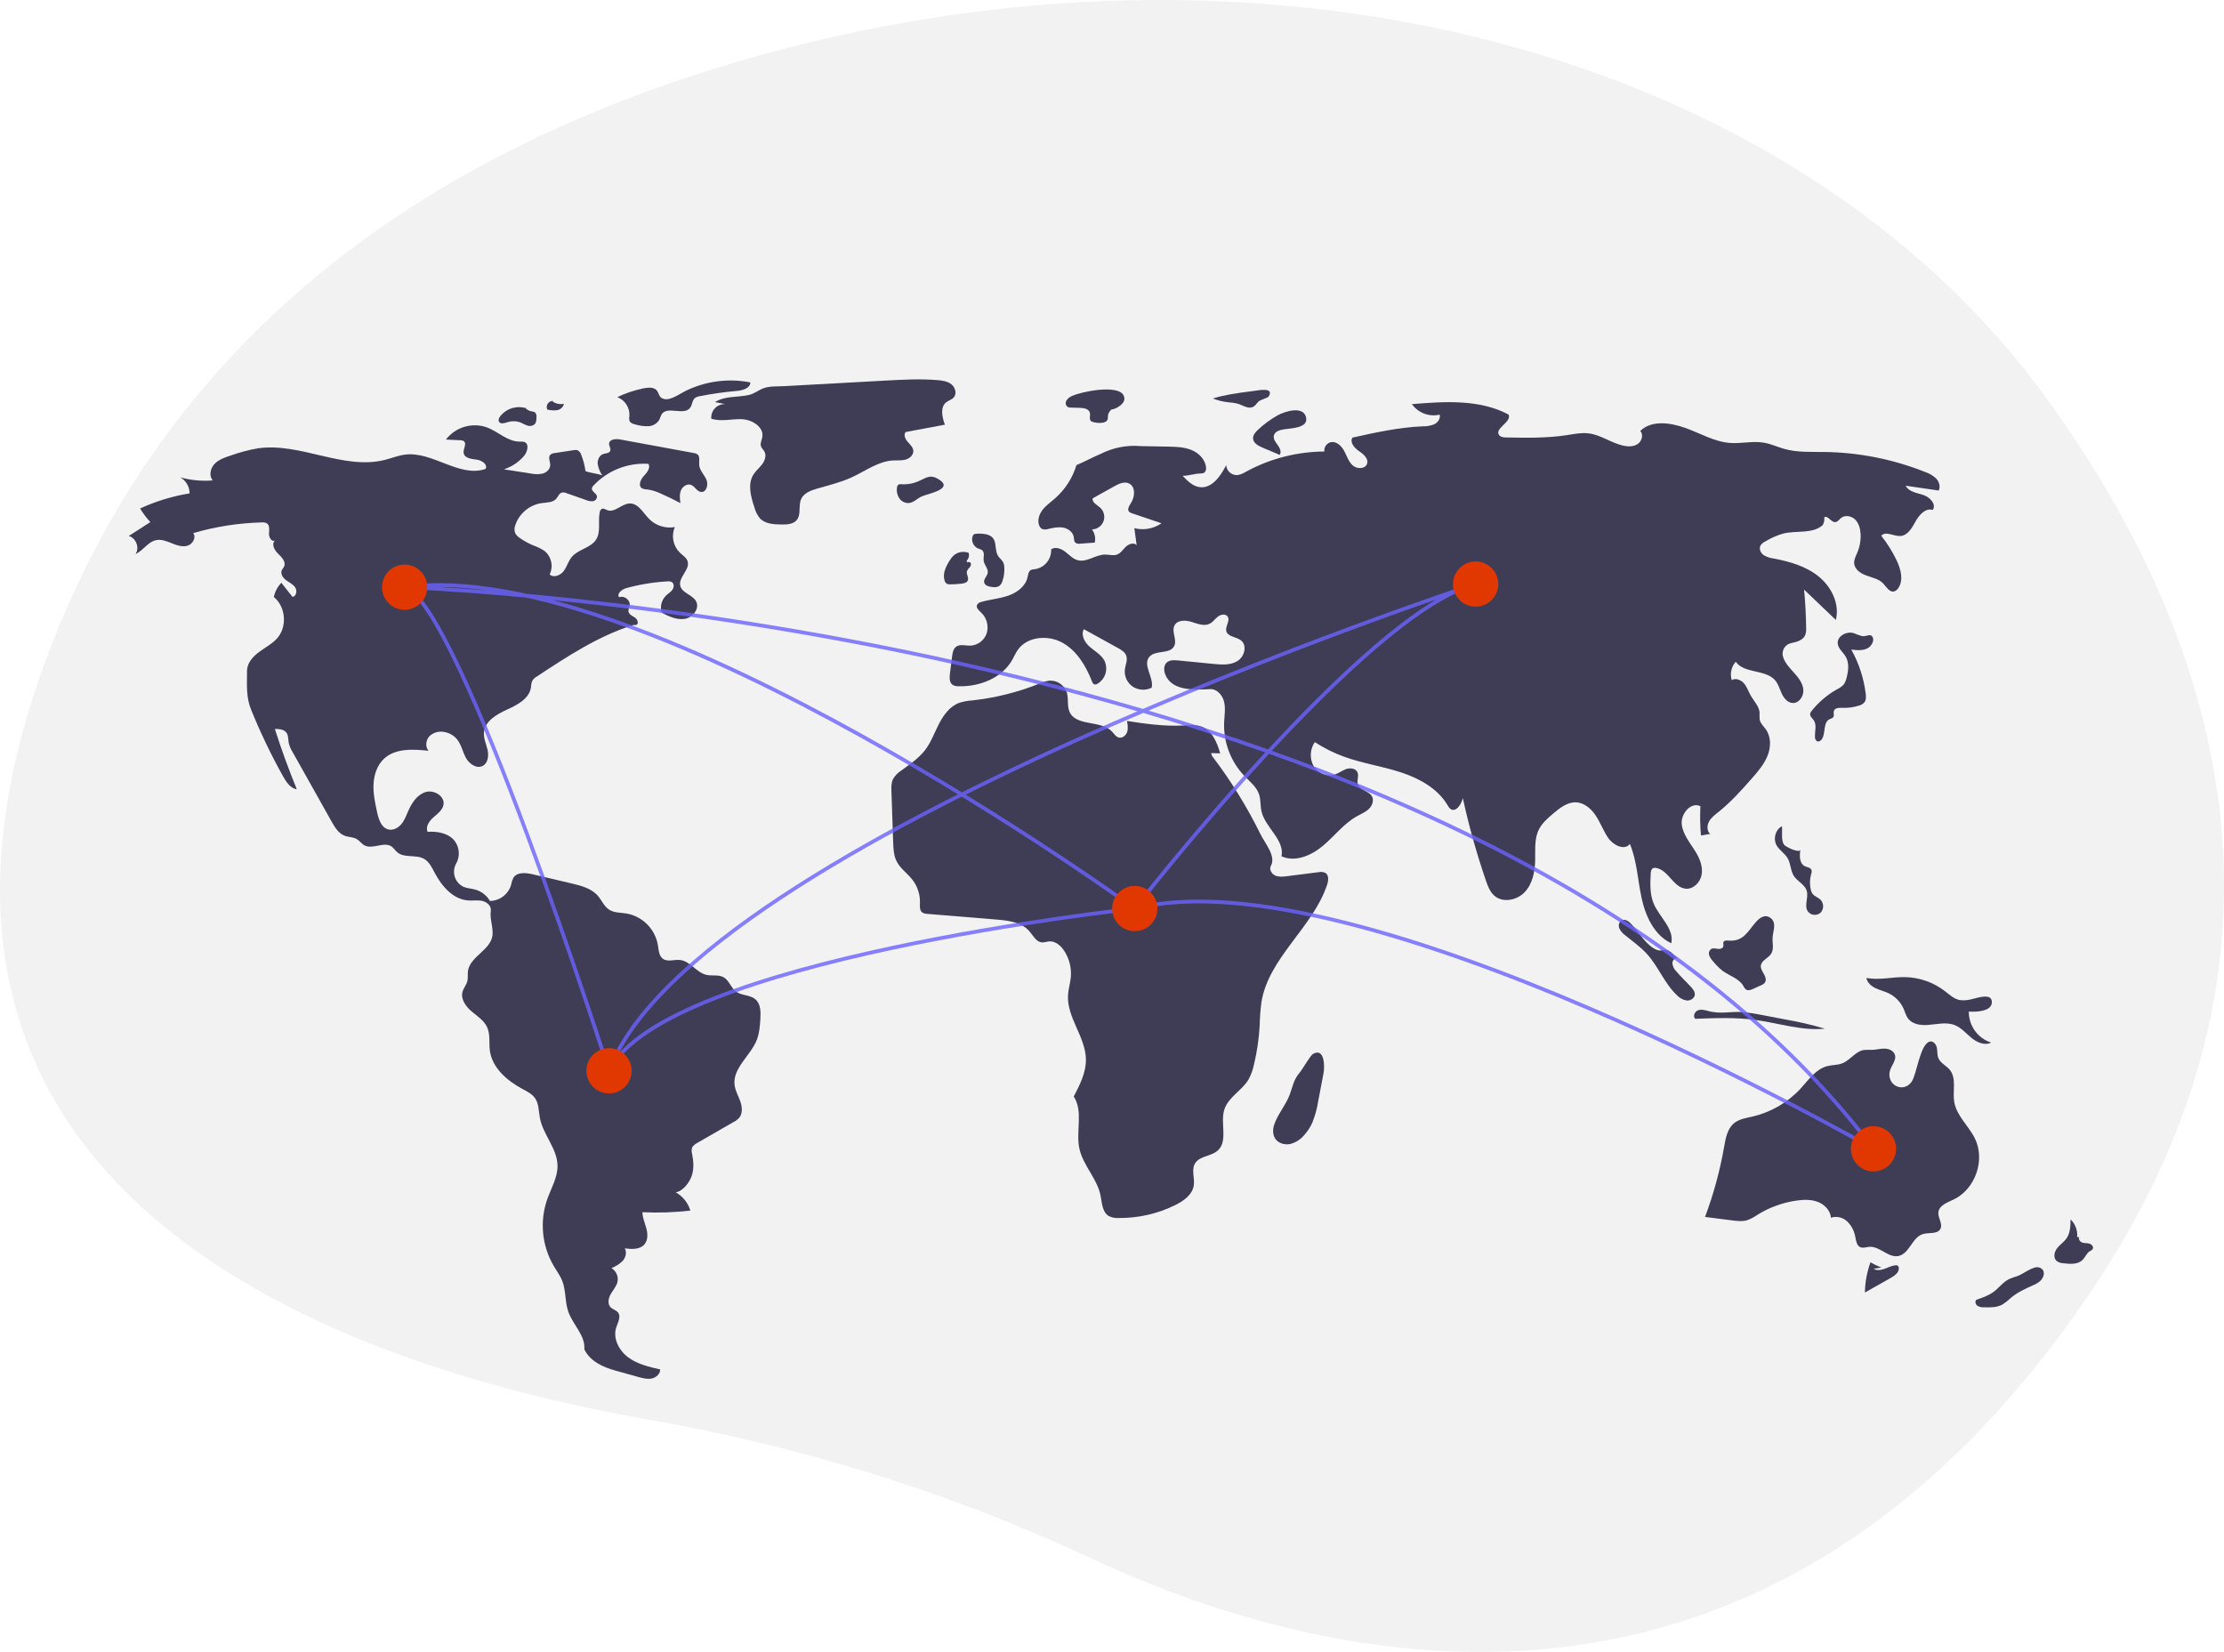
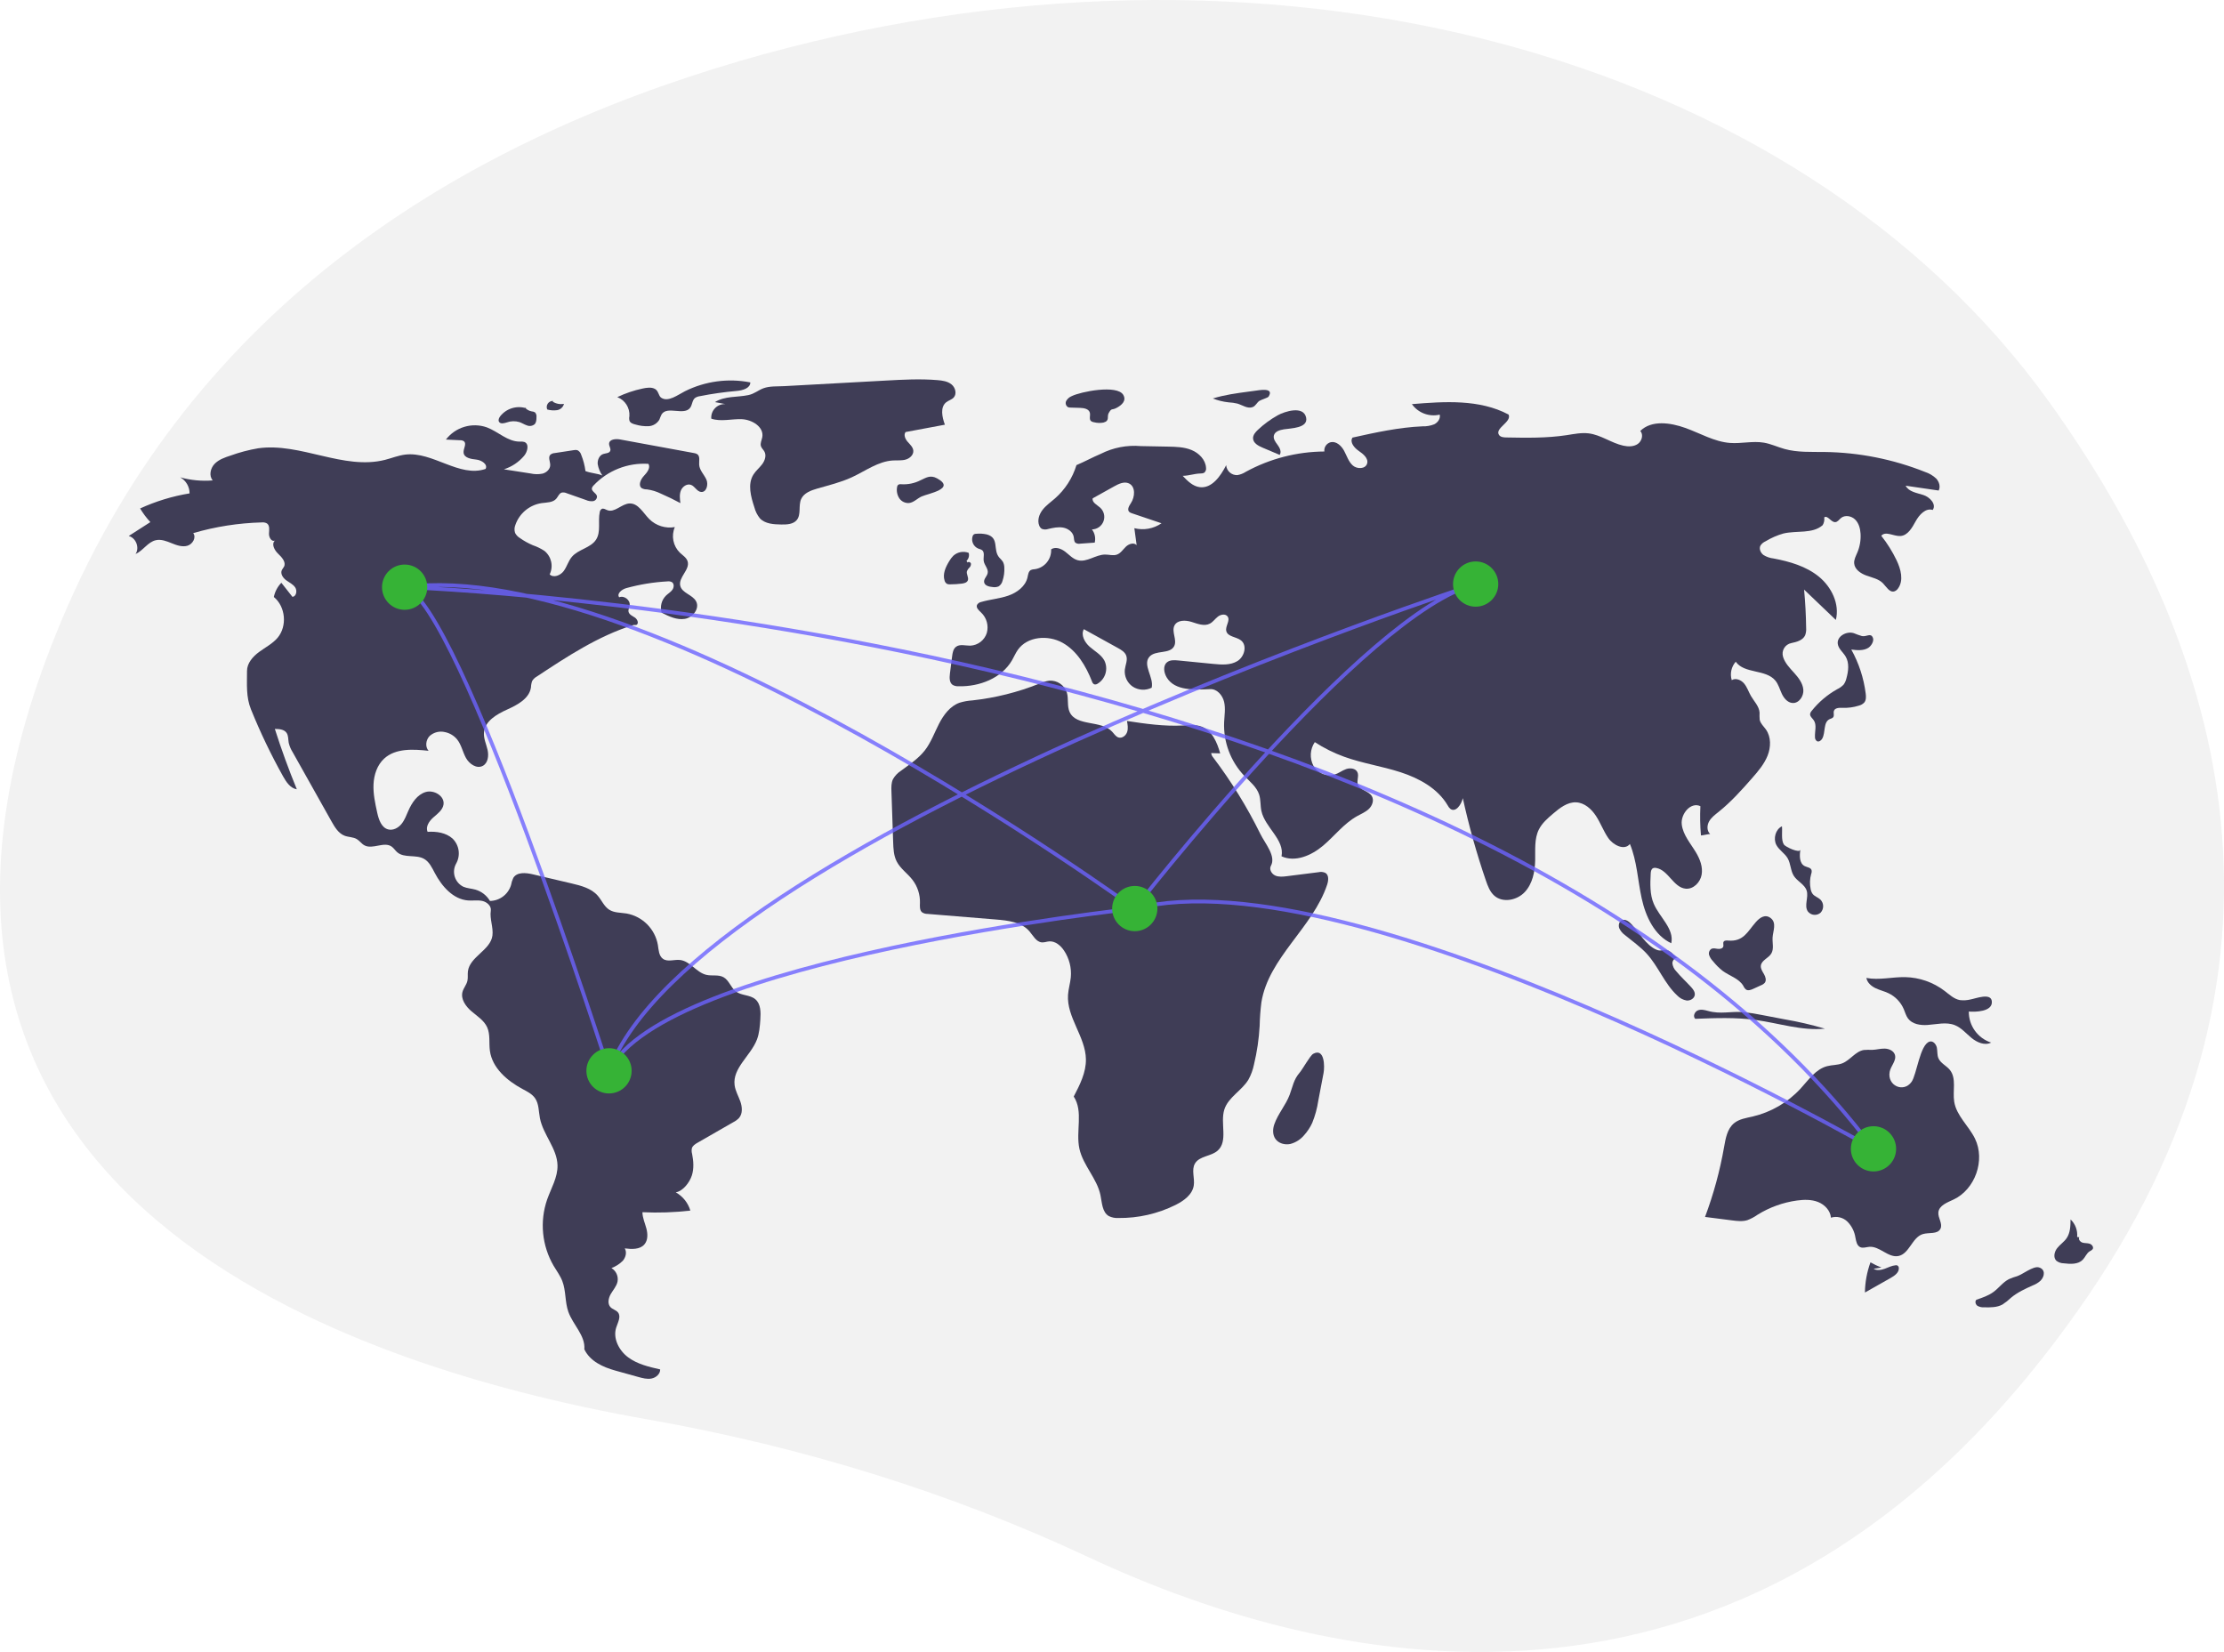
<svg xmlns="http://www.w3.org/2000/svg" data-name="Layer 1" width="1176.606" height="873.979" viewBox="0 0 1176.606 873.979">
  <path d="M1095.664,225.463C962.121,39.632,680.019-35.748,402.58,45.439,255.907,88.36,114.487,174.358,44.402,340.88-80.881,638.554,182.167,733.624,354.172,763.924c83.172,14.651,161.507,39.263,233.089,72.771C716.045,896.979,944,950.398,1115.894,699.286,1240.482,517.28,1184.616,349.244,1095.664,225.463Z" transform="translate(-11.69692 -13.01074)" fill="#f2f2f2" />
  <path d="M321.429,262.228a34.385,34.385,0,0,0-2.248-8.605,3.895,3.895,0,0,0-1.98-2.439,4.08,4.08,0,0,0-1.965-.022l-10.087,1.544a3.867,3.867,0,0,0-2.302.894c-1.314,1.382-.02,3.607-.06,5.513-.045,2.143-1.95,3.883-4.015,4.459a15.177,15.177,0,0,1-6.38-.079l-14.105-2.192a23.256,23.256,0,0,0,10.671-7.121c1.856-2.199,2.844-6.304.161-7.345a6.585,6.585,0,0,0-2.45-.197c-6.391.05-11.419-5.286-17.402-7.533a19.241,19.241,0,0,0-21.655,6.455l7.514.362a3.335,3.335,0,0,1,2.001.534c1.647,1.353-.401,3.952-.169,6.07.301,2.752,3.956,3.34,6.711,3.619s6.25,2.517,4.925,4.948c-13.847,4.769-27.937-9.323-42.479-7.588-3.68.439-7.156,1.885-10.749,2.794-21.951,5.554-44.644-9.264-67.068-6.126a85.163,85.163,0,0,0-14.64,3.861c-3.052,1.002-6.235,2.085-8.453,4.409s-3.061,6.298-.961,8.729a49.126,49.126,0,0,1-17.216-1.636,9.645,9.645,0,0,1,4.959,8.5A102.145,102.145,0,0,0,85.821,282.014a44.073,44.073,0,0,0,5.416,7.215l-11.445,7.353c3.867.974,5.866,6.247,3.617,9.54,4.009-1.784,6.494-6.398,10.782-7.333,2.809-.613,5.667.536,8.331,1.616s5.593,2.126,8.352,1.316,4.793-4.387,3.04-6.666a142.719,142.719,0,0,1,36.253-5.664,4.547,4.547,0,0,1,2.746.521c1.598,1.109,1.178,3.504,1.092,5.447s1.429,4.497,3.165,3.621c-2.043,1.772-.297,5.108,1.664,6.971s4.323,4.434,3.123,6.858c-.313.633-.845,1.139-1.146,1.777-.89,1.884.523,4.081,2.189,5.332s3.707,2.126,4.864,3.858.632,4.765-1.438,5.007l-5.882-7.469a15.314,15.314,0,0,0-3.974,7.53c6.238,5.099,7.176,15.478,1.954,21.613-2.669,3.135-6.464,5.04-9.776,7.486s-6.377,5.928-6.369,10.045c.014,7.113-.567,13.721,2.099,20.316a312.966,312.966,0,0,0,16.99,35.447c1.681,3.006,3.853,6.301,7.258,6.819q-6.455-15.714-11.621-31.917c2.243.009,4.836.187,6.151,2.004,1.089,1.505.855,3.551,1.193,5.378a16.659,16.659,0,0,0,2.124,4.994L187.123,447.636c1.704,3.034,3.658,6.292,6.913,7.521,2.082.786,4.49.638,6.406,1.769,1.502.887,2.513,2.46,4.044,3.296,4.329,2.361,10.349-2.167,14.394.652,1.157.806,1.893,2.087,2.958,3.01,3.736,3.236,9.865,1.071,14.179,3.485,2.78,1.556,4.22,4.667,5.703,7.486,3.714,7.062,9.723,13.981,17.683,14.543,2.5.177,5.054-.297,7.498.259s4.85,2.689,4.457,5.164c-.673,4.244,1.424,8.891.861,13.151-1.026,7.76-12.032,11.169-12.978,18.939-.207,1.701.117,3.457-.288,5.122-.496,2.041-2.029,3.702-2.574,5.731-1.032,3.844,1.722,7.67,4.748,10.256s6.635,4.816,8.289,8.437c1.748,3.827.89,8.289,1.458,12.457,1.241,9.1,9.102,15.847,17.191,20.197,2.465,1.325,5.111,2.608,6.706,4.908,2.082,3.001,1.875,6.957,2.57,10.543,1.703,8.782,9.095,16.017,9.305,24.96.149,6.356-3.384,12.122-5.495,18.12a42.257,42.257,0,0,0,3.451,35.046c1.579,2.666,3.467,5.18,4.584,8.07,1.993,5.158,1.346,11.02,3.184,16.235,2.43,6.895,9.106,12.589,8.467,19.872,3.031,6.294,9.724,9.387,16.454,11.26l12.062,3.357c2.309.643,4.723,1.291,7.074.825s4.596-2.418,4.535-4.815c-5.915-1.334-12.019-2.752-16.895-6.357s-8.216-10.023-6.366-15.797c.858-2.678,2.683-5.769.948-7.982-.993-1.267-2.81-1.598-3.931-2.753-1.748-1.803-1.147-4.831.109-7.005s3.073-4.116,3.579-6.576a6.861,6.861,0,0,0-3.216-7.138,17.054,17.054,0,0,0,5.97-3.831c1.57-1.793,2.295-4.557,1.06-6.595,3.668.465,7.997.693,10.405-2.113,1.923-2.24,1.79-5.59,1.031-8.442s-2.044-5.624-2.084-8.575a156.267,156.267,0,0,0,25.353-.86,16.439,16.439,0,0,0-7.708-9.654c3.811-.645,7.282-5.207,8.486-8.879s.897-7.673.153-11.465a6.152,6.152,0,0,1-.114-3.004c.429-1.368,1.772-2.202,3.015-2.916l18.914-10.863a11.017,11.017,0,0,0,3.025-2.233c1.982-2.328,1.688-5.841.673-8.725s-2.64-5.595-3.031-8.627c-1.169-9.068,8.538-15.574,11.813-24.109,1.286-3.35,1.548-6.991,1.796-10.57.267-3.844.287-8.31-2.665-10.787-2.829-2.375-7.251-1.845-10.211-4.054-2.714-2.025-3.651-5.958-6.616-7.594-2.693-1.486-6.07-.541-9.065-1.239-5.274-1.23-8.592-7.308-13.978-7.871-3.039-.318-6.478,1.168-8.969-.602-2.195-1.559-2.283-4.694-2.7-7.353a20.536,20.536,0,0,0-16.575-16.628c-3.133-.502-6.544-.312-9.209-2.033-2.699-1.744-3.937-5.008-6.057-7.422-3.417-3.891-8.798-5.274-13.84-6.459l-20.506-4.821c-3.64-.856-8.332-1.31-10.286,1.879a14.738,14.738,0,0,0-1.217,3.827,11.85,11.85,0,0,1-11.144,8.388,13.179,13.179,0,0,0-7.772-6.013c-2.079-.579-4.305-.644-6.288-1.496a8.833,8.833,0,0,1-3.833-12.253,10.995,10.995,0,0,0-1.879-13.225c-3.487-3.131-8.532-3.887-13.207-3.574-1.225-2.672.823-5.687,3.03-7.629s4.886-3.851,5.366-6.751c.756-4.561-5.064-8.026-9.483-6.666s-7.24,5.652-9.104,9.883c-1.07,2.428-1.979,4.984-3.667,7.031s-4.405,3.513-6.975,2.856c-3.639-.93-5.044-5.253-5.849-8.921-1.081-4.922-2.167-9.912-1.941-14.946s1.923-10.203,5.635-13.61c6.049-5.553,15.328-5.009,23.491-4.123-1.929-2.173-1.452-5.835.612-7.881a8.96,8.96,0,0,1,8.121-1.995,11.191,11.191,0,0,1,6.291,3.762c2.32,2.828,2.979,6.647,4.733,9.857s5.696,5.948,8.923,4.226c2.787-1.488,3.23-5.353,2.536-8.435s-2.167-6.08-1.916-9.229c.479-6.01,6.709-9.627,12.206-12.102S291.737,382.615,292.608,376.65a10.73,10.73,0,0,1,.652-3.42,6.709,6.709,0,0,1,2.461-2.315c16.044-10.603,32.355-21.335,50.692-27.129.954-.301,1.066.034,2.038-.203,1.361-.786.459-2.962-.846-3.838s-3.048-1.549-3.379-3.085c-.243-1.129.422-2.238.595-3.381.425-2.807-2.933-5.399-5.541-4.276-1.473-1.951,1.442-4.217,3.798-4.866a103.15,103.15,0,0,1,21.67-3.54,3.903,3.903,0,0,1,2.466.419c1.231.853,1.074,2.808.201,4.025s-2.229,1.981-3.316,3.011a9.053,9.053,0,0,0-2.348,9.105c3.826,1.946,7.986,3.95,12.223,3.264s7.999-5.447,6.007-9.249c-1.855-3.541-7.426-4.34-8.384-8.221-1.122-4.544,5.31-8.585,3.862-13.035-.635-1.949-2.577-3.097-4.068-4.504a12.221,12.221,0,0,1-2.674-13.552,15.419,15.419,0,0,1-13.523-4.232c-3.234-3.264-5.815-8.414-10.408-8.267-4.215.134-7.845,5.051-11.786,3.551-.97-.369-1.992-1.12-2.931-.68a2.422,2.422,0,0,0-1.093,1.815c-1.002,4.788.721,10.244-1.888,14.382-2.84,4.503-9.409,5.127-12.852,9.187-1.869,2.204-2.593,5.174-4.311,7.498s-5.364,3.801-7.425,1.776a10.235,10.235,0,0,0-2.78-12.445,27.309,27.309,0,0,0-6.141-2.987,36.422,36.422,0,0,1-6.861-3.824,6.758,6.758,0,0,1-2.519-2.695,6.141,6.141,0,0,1,.172-4.262,17.426,17.426,0,0,1,13.867-11.494c2.745-.373,5.94-.242,7.756-2.333.961-1.107,1.465-2.78,2.861-3.229a4.219,4.219,0,0,1,2.641.325l10.245,3.606a7.191,7.191,0,0,0,3.65.604,2.474,2.474,0,0,0,2.14-2.6c-.327-1.701-2.945-2.518-2.707-4.234a2.827,2.827,0,0,1,.857-1.441,36.629,36.629,0,0,1,29.051-11.472c1.293,2.124-.752,4.639-2.454,6.452s-3.069,5.052-1.011,6.448a5.643,5.643,0,0,0,2.728.614,23.819,23.819,0,0,1,7.261,2.202q5.311,2.311,10.417,5.057c-.301-2.245-.588-4.609.263-6.708s3.269-3.745,5.381-2.928c2.036.788,3.079,3.483,5.248,3.73,2.893.329,4.034-3.944,2.826-6.593s-3.6-4.867-3.8-7.772c-.135-1.96.611-4.39-.954-5.576a4.26,4.26,0,0,0-1.847-.648l-39.084-7.192c-2.321-.427-5.674-.1-5.777,2.258-.057,1.316,1.118,2.618.597,3.828-.556,1.291-2.381,1.173-3.711,1.63-2.063.709-3.098,3.158-2.9,5.331a14.834,14.834,0,0,0,2.448,6.008C327.82,263.487,323.971,263.291,321.429,262.228Z" transform="translate(-11.69692 -13.01074)" fill="#3f3d56" />
  <path d="M290.244,229.051a12.656,12.656,0,0,0-13.902,4.164c-.644.847-1.184,2.015-.645,2.933.772,1.315,2.741.796,4.192.325a10.549,10.549,0,0,1,6.621-.158c1.363.468,2.581,1.295,3.95,1.745a3.978,3.978,0,0,0,4.056-.593c.939-.958.998-2.447 1-3.788a3.047,3.047,0,0,0-.776-2.504,3.981,3.981,0,0,0-1.796-.531,6.185,6.185,0,0,1-3.619-2.115" transform="translate(-11.69692 -13.01074)" fill="#3f3d56" />
  <path d="M304.337,225.127a3.22,3.22,0,0,0-3.112,4.534,13.05,13.05,0,0,0,5.203.339,4.447,4.447,0,0,0,3.637-3.334,8.372,8.372,0,0,1-5.928-1.132" transform="translate(-11.69692 -13.01074)" fill="#3f3d56" />
  <path d="M351.62,218.574a59.853,59.853,0,0,0-13.342,4.532,10.024,10.024,0,0,1,6.402,10.068,5.243,5.243,0,0,0,.061,2.489c.49,1.188,1.91,1.634,3.158,1.939a20.823,20.823,0,0,0,6.927.884,7.056,7.056,0,0,0,5.734-3.504,24.972,24.972,0,0,1,1.192-2.819c2.992-4.557,11.881.953,15.094-3.451,1.132-1.552,1.028-3.887,2.503-5.116a5.624,5.624,0,0,1,2.574-.982,180.731,180.731,0,0,1,19.548-2.784c3.109-.271,7.162-1.387,7.188-4.508a54.149,54.149,0,0,0-34.541,4.647c-3.85,1.929-8.943,5.985-12.652,3.429-1.389-.957-1.32-3.535-3.231-4.612C356.281,217.686,353.694,218.133,351.62,218.574Z" transform="translate(-11.69692 -13.01074)" fill="#3f3d56" />
  <path d="M389.919,225.736l5.497,1.056a7.124,7.124,0,0,0-7.413,7.72c5.148,1.72,10.761.046,16.184.275s11.733,4.102,10.807,9.451c-.28,1.617-1.214,3.233-.728,4.801.34,1.099,1.31,1.878,1.856,2.89,1.14,2.109.229,4.776-1.21,6.693s-3.374,3.446-4.637,5.483c-3.142,5.067-1.357,11.617.515,17.277a15.231,15.231,0,0,0,2.929,5.849c2.773,2.948,7.292,3.205,11.338,3.264,2.945.043,6.32-.103,8.182-2.385,2.432-2.979.731-7.628,2.332-11.125,1.454-3.176,5.159-4.538,8.515-5.504,6.149-1.77,12.416-3.275,18.229-5.949,7.219-3.32,13.965-8.495,21.899-8.922,2.226-.12,4.507.143,6.651-.467s4.181-2.464,4.019-4.687c-.139-1.9-1.746-3.294-3.002-4.726s-2.242-3.634-1.088-5.149l20.797-3.884c-1.474-4.017-2.623-9.309.765-11.924,1.222-.944,2.859-1.321,3.899-2.461,1.774-1.944.882-5.293-1.166-6.946s-4.816-2.037-7.438-2.255c-9.119-.757-18.29-.257-27.426.244q-26.79,1.468-53.58,2.937c-3.595.197-7.746-.104-11.044,1.123-2.792,1.038-4.776,2.945-7.969,3.614C401.739,223.264,395.252,222.427,389.919,225.736Z" transform="translate(-11.69692 -13.01074)" fill="#3f3d56" />
  <path d="M488.403,269.189a2.212,2.212,0,0,0-1.6.363,2.02,2.02,0,0,0-.521,1.234,8.149,8.149,0,0,0,1.184,5.832,5.711,5.711,0,0,0,5.228,2.506c2.475-.316,4.3-2.427,6.575-3.458,3.507-1.587,18.403-4.061,8.099-9.627-3.551-1.918-5.845-.225-8.644,1.039A19.669,19.669,0,0,1,488.403,269.189Z" transform="translate(-11.69692 -13.01074)" fill="#3f3d56" />
  <path d="M578.653,222.593a5.883,5.883,0,0,0-2.862,2.492,2.514,2.514,0,0,0,.943,3.335,3.752,3.752,0,0,0,1.404.223l4.892.146c2.078.062,4.674.505,5.233,2.508.415,1.487-.513,3.398.606,4.461a3.155,3.155,0,0,0,1.664.649,11.341,11.341,0,0,0,4.929.159c3.56-.955,1.689-3.127,2.81-5.062,1.715-2.96,1.418-1.168,4.441-2.864,2.232-1.253,5.116-3.525,3.253-6.718C602.727,216.368,583.434,220.208,578.653,222.593Z" transform="translate(-11.69692 -13.01074)" fill="#3f3d56" />
  <path d="M675.212,219.802l-2.841.379c-6.406.855-12.848,1.718-19.018,3.641a31.652,31.652,0,0,0,8.329,2.044,25.585,25.585,0,0,1,4.665.663c2.725.811,5.471,2.906,8.104,1.833,1.632-.665,2.165-2.365,3.517-3.266.934-.622,4.475-1.629,4.871-2.257C686.04,217.764,677.672,219.474,675.212,219.802Z" transform="translate(-11.69692 -13.01074)" fill="#3f3d56" />
  <path d="M687.686,232.713A53.277,53.277,0,0,0,677.203,240.39c-1.335,1.255-2.698,2.815-2.577,4.643.161,2.429,2.749,3.839,4.991,4.788l9.081,3.845c1.102-1.553.093-3.696-1.045-5.222s-2.492-3.291-1.989-5.128c.574-2.095,3.129-2.81,5.271-3.171,3.491-.588,12.907-.541,11.776-6.167C701.378,227.35,691.19,230.754,687.686,232.713Z" transform="translate(-11.69692 -13.01074)" fill="#3f3d56" />
  <path d="M685.86,607.84c-.865,2.503-.947,5.451.549,7.637,1.678,2.452,5.036,3.366,7.942,2.744a14.307,14.307,0,0,0,7.374-4.741,25.392,25.392,0,0,0,4.241-6.504,50.767,50.767,0,0,0,3.144-11.502l2.82-14.804c.63-3.309.606-13.452-5.475-10.147-1.661.903-5.508,8.031-7.249,10.053-3.138,3.643-3.553,7.178-5.205,11.592C691.931,597.695,687.773,602.303,685.86,607.84Z" transform="translate(-11.69692 -13.01074)" fill="#3f3d56" />
  <path d="M1007.042,683.597a44.332,44.332,0,0,1-5.778-2.751,48.707,48.707,0,0,0-2.929,15.965l13.616-7.705c2.048-1.159,4.37-2.769,4.326-5.123a1.621,1.621,0,0,0-.753-1.474,1.836,1.836,0,0,0-.955-.112c-2.019.168-3.86,1.162-5.764,1.853s-4.132,1.056-5.879.031" transform="translate(-11.69692 -13.01074)" fill="#3f3d56" />
  <path d="M1078.869,688.172a29.472,29.472,0,0,0-4.366,1.567c-3.125,1.59-5.25,4.609-8.062,6.703-2.691,2.004-5.93,3.104-9.11,4.174-.935.827-.506,2.492.51,3.218a6.315,6.315,0,0,0,3.596.808c3.303.073,6.784.105,9.677-1.491a30.518,30.518,0,0,0,4.556-3.616c3.383-2.823,7.446-4.685,11.467-6.485a13.162,13.162,0,0,0,3.997-2.39c2.527-2.49,2.705-6.331-.939-7.178C1087.251,682.798,1081.672,687.265,1078.869,688.172Z" transform="translate(-11.69692 -13.01074)" fill="#3f3d56" />
  <path d="M1110.605,667.441a11.359,11.359,0,0,0-3.475-9.307c-.037,3.428-.141,7.079-2.069,9.914-1.374,2.02-3.527,3.384-5.032,5.307s-2.173,4.973-.408,6.661a6.615,6.615,0,0,0,3.92,1.35c3.514.414,7.581.644,10.045-1.894,1.345-1.386,1.999-3.438,3.64-4.456a4.429,4.429,0,0,0,1.597-1.143c.677-1.077-.399-2.496-1.611-2.884s-2.547-.206-3.764-.574-2.335-1.738-1.71-2.846" transform="translate(-11.69692 -13.01074)" fill="#3f3d56" />
  <path d="M1054.2,541.77a15.795,15.795,0,0,1-5.636.332c-3.128-.575-5.563-2.933-8.088-4.866A35.677,35.677,0,0,0,1019.63,529.953c-6.863-.13-13.789,1.73-20.529.433.44,2.449,2.536,4.286,4.772,5.378s4.704,1.641,6.951,2.711a16.597,16.597,0,0,1,8.039,8.363c.724,1.689,1.179,3.528,2.275,5.003,2.241,3.015,6.488,3.677,10.236,3.43,4.887-.321,9.991-1.727,14.537.094,3.478,1.393,5.967,4.437,8.871,6.804s6.994,4.124,10.329,2.416a17.075,17.075,0,0,1-11.814-16.43c3.27.301,12.69.184,12.183-5.373C1065.05,538.072,1057.008,541.262,1054.2,541.77Z" transform="translate(-11.69692 -13.01074)" fill="#3f3d56" />
  <path d="M1011.417,580.087c.581-3.185,3.757-5.997,2.767-9.08-.684-2.132-3.156-3.184-5.394-3.237s-4.437.614-6.675.677a32.53,32.53,0,0,0-4.371.062c-4.442.73-7.181,5.387-11.367,7.042-2.546,1.007-5.406.814-8.053,1.51-6.01,1.58-9.813,7.259-14.014,11.838a50.011,50.011,0,0,1-25.384,14.804c-3.417.791-7.09,1.297-9.807,3.517-3.597,2.939-4.482,7.977-5.282,12.552a207.333,207.333,0,0,1-10.093,37.051l14.27,1.822c2.713.346,5.524.685,8.139-.118a23.628,23.628,0,0,0,5.353-2.852,53.442,53.442,0,0,1,20.879-7.537c3.737-.513,7.655-.607,11.162.782s6.516,4.539,6.809,8.3a8.767,8.767,0,0,1,8.762,2.131,15.231,15.231,0,0,1,4.183,8.351c.376,1.952.752,4.292,2.564,5.111,1.478.668,3.173-.051,4.79-.181,5.486-.439,10.039,5.958,15.432,4.857,5.784-1.181,7.203-9.843,12.846-11.578,3.241-.996,7.786.215,9.338-2.799,1.368-2.657-1.361-5.723-1.08-8.698.346-3.663,4.667-5.218,7.998-6.781,11.484-5.389,16.934-20.845,11.369-32.245-3.297-6.754-9.785-12.071-10.983-19.491-.922-5.709,1.329-12.366-2.311-16.859-1.852-2.286-4.987-3.548-6.088-6.275-.694-1.717-.415-3.665-.788-5.479s-1.956-3.711-3.747-3.241c-5.199,1.365-6.858,17.425-9.641,21.327C1018.77,591.302,1010.084,587.395,1011.417,580.087Z" transform="translate(-11.69692 -13.01074)" fill="#3f3d56" />
  <path d="M915.322,547.838c-1.777-.498-3.717-.989-5.419-.277s-2.696,3.211-1.33,4.451c10.688-.416,21.442-.83,32.04.622,12.21,1.672,24.294,5.815,36.558,4.596a186.054,186.054,0,0,0-21.326-4.949l-12.006-2.293a92.83,92.83,0,0,0-9.749-1.506C927.241,547.916,922.057,549.726,915.322,547.838Z" transform="translate(-11.69692 -13.01074)" fill="#3f3d56" />
  <path d="M926.023,510.612c-.887-.074-1.986-.138-2.445.625-.439.729.063,1.692-.172,2.509-.322,1.117-1.785,1.402-2.937,1.25s-2.398-.516-3.419.039a2.898,2.898,0,0,0-1.121,3.292,8.475,8.475,0,0,0,1.976,3.15,32.185,32.185,0,0,0,5.128,5.143c3.674,2.712,8.65,4.018,10.964,7.955a5.278,5.278,0,0,0,1.464,1.971c1.111.704,2.559.168,3.755-.378l4.192-1.915a4.762,4.762,0,0,0,1.96-1.333c.958-1.299.369-3.147-.434-4.547s-1.833-2.849-1.66-4.454c.308-2.862,3.987-3.956,5.5-6.405,1.525-2.468.532-5.648.708-8.544.206-3.387,2.334-7.792-1.09-10.323-2.91-2.151-5.691-.163-7.78,2.211C936.205,505.866,934.122,511.288,926.023,510.612Z" transform="translate(-11.69692 -13.01074)" fill="#3f3d56" />
  <path d="M951.468,460.009c1.431,2.74,4.415,4.376,5.975,7.044,1.692,2.893,1.499,6.63,3.334,9.434,1.883,2.877,5.672,4.404,6.728,7.675,1.153,3.572-1.463,7.913.622,11.034a4.632,4.632,0,0,0,6.794.624,4.984,4.984,0,0,0-.206-6.954c-1.234-1.126-3.007-1.612-4.038-2.927a6.141,6.141,0,0,1-1.046-2.546,16.669,16.669,0,0,1,.262-7.989,3.555,3.555,0,0,0,.201-2.09c-.464-1.349-2.29-1.444-3.572-2.07-2.911-1.421-2.841-5.53-2.332-8.729-.339,2.13-7.926-1.493-8.72-2.699-1.578-2.397-.719-7.02-1.032-9.669C951.032,451.791,949.718,456.659,951.468,460.009Z" transform="translate(-11.69692 -13.01074)" fill="#3f3d56" />
  <path d="M875.031,502.171c-1.4-1.568-3.51-3.208-5.387-2.262-1.432.721-1.826,2.703-1.265,4.205a9.257,9.257,0,0,0,3.055,3.642c3.913,3.227,8.126,6.139,11.539,9.89,6.108,6.713,9.344,15.77,15.987,21.954a8.967,8.967,0,0,0,5.034,2.724c1.935.18,4.109-1.059,4.331-2.99.183-1.591-.926-3.014-2.009-4.193-2.581-2.807-5.406-5.391-7.842-8.323a6.994,6.994,0,0,1-2.004-4.186c-.012-1.579,1.428-3.232,2.958-2.841-1.861-.476-3.241-3.576-5.972-4.159-2.282-.487-2.835.926-5.551-.239C882.724,513.172,878.659,506.233,875.031,502.171Z" transform="translate(-11.69692 -13.01074)" fill="#3f3d56" />
  <path d="M996.764,349.525a42.899,42.899,0,0,1-4.377-1.563c-3.847-1.155-8.936,1.673-8.423,5.656.341,2.647,2.804,4.431,4.164,6.727,2.017,3.404,1.479,7.722.419,11.535a9.017,9.017,0,0,1-1.455,3.282A11.116,11.116,0,0,1,983.644,377.64a46.103,46.103,0,0,0-13.49,11.46,3.303,3.303,0,0,0-.815,1.536c-.183,1.345,1.168,2.325,1.933,3.446,1.698,2.492.471,5.845.638,8.855a2.504,2.504,0,0,0,1.055,2.197c1.023.52,2.236-.363,2.791-1.368,1.841-3.335.454-8.687,3.907-10.295.653-.304,1.445-.432,1.881-1.006.691-.91.024-2.258.375-3.346.526-1.633,2.76-1.707,4.475-1.634a25.398,25.398,0,0,0,8.724-1.161,5.807,5.807,0,0,0,2.888-1.672c1.032-1.288.941-3.12.734-4.758a64.492,64.492,0,0,0-7.62-23.25c3.033.387,6.333.723,8.95-.858,1.466-.885,3.223-3.532,2.496-5.334C1001.418,347.603,999.341,350.001,996.764,349.525Z" transform="translate(-11.69692 -13.01074)" fill="#3f3d56" />
  <path d="M607.915,394.431c.363,1.947.72,3.997.082,5.871s-2.645,3.441-4.54,2.867c-1.471-.446-2.32-1.925-3.365-3.052-5.808-6.27-18.912-2.64-22.5-10.397-1.464-3.166-.469-6.959-1.468-10.301a9.169,9.169,0,0,0-9.285-6.308,19.08,19.08,0,0,0-5.343,1.595,134.727,134.727,0,0,1-35.401,8.854,29.087,29.087,0,0,0-6.802,1.238c-4.988,1.808-8.396,6.432-10.821,11.151s-4.216,9.827-7.468,14.019c-3.417,4.406-8.206,7.491-12.673,10.828a12.93,12.93,0,0,0-4.181,4.382c-.968,1.988-.914,4.301-.839,6.511l.913,26.844c.117,3.453.265,7.029,1.81,10.119,1.93,3.858,5.742,6.386,8.386,9.794a19.183,19.183,0,0,1,3.98,12.251c-.056,1.777-.233,3.879,1.151,4.995a5.062,5.062,0,0,0,2.83.814l36.312,2.972c6.387.523,13.466,1.382,17.637,6.249,1.968,2.297,3.549,5.6,6.564,5.846,1.293.106,2.551-.425,3.845-.528,3.263-.258,6.13,2.218,7.939,4.946a21.943,21.943,0,0,1,3.525,14.08c-.297,3.112-1.261,6.137-1.469,9.256-.791,11.868,9.269,22.179,9.464,34.071.115,6.995-3.206,13.531-6.444,19.733,5.225,7.916.947,18.457,3.027,27.711,1.974,8.78,9.294,15.653,11.118,24.465.835,4.034.883,8.998,4.441,11.076a10.122,10.122,0,0,0,5.025,1.006,66.242,66.242,0,0,0,30.165-6.867c4.399-2.183,8.957-5.441,9.725-10.291.62-3.911-1.364-8.286.655-11.693,2.379-4.015,8.473-3.697,11.974-6.784,5.679-5.008,1.251-14.56,3.551-21.773,2.068-6.484,9.187-9.929,12.716-15.748a27.986,27.986,0,0,0,2.955-8.009,114.243,114.243,0,0,0,3.007-20.426,122.436,122.436,0,0,1,.924-12.511c3.805-23.638,27.173-39.466,34.76-62.174.725-2.169,1.065-5.057-.864-6.284a5.525,5.525,0,0,0-3.674-.385l-16.739,2.11c-2.079.262-4.283.507-6.192-.356s-3.278-3.279-2.265-5.114c2.843-5.15-3.005-11.657-5.603-16.935a249.894,249.894,0,0,0-24.885-40.357,4.102,4.102,0,0,1-1.091-2.369l4.751.158c-1.604-5.754-4.25-12.051-9.841-14.156-3.15-1.186-6.639-.776-10-.592C627.764,397.358,617.443,395.904,607.915,394.431Z" transform="translate(-11.69692 -13.01074)" fill="#3f3d56" />
  <path d="M637.399,264.755c2.519,2.675,5.342,5.512,8.987,5.978,6.438.824,11.067-5.834,14.014-11.617a5.676,5.676,0,0,0,5.923,5.251,11.693,11.693,0,0,0,4.455-1.742,87.765,87.765,0,0,1,41.579-10.748,4.49,4.49,0,0,1,3.429-4.936c2.955-.586,5.618,1.969,7.043,4.624s2.315,5.731,4.58,7.718,6.65,1.9,7.545-.977c.859-2.762-2.019-5.118-4.409-6.746s-4.91-4.642-3.301-7.046c12.213-2.704,24.502-5.417,37-5.955a15.494,15.494,0,0,0,6.228-1.073c1.906-.935,3.421-3.058,2.908-5.119a14.104,14.104,0,0,1-14.718-5.552c17.341-1.431,35.785-2.651,51.153,5.509,1.844,3.959-7.555,7.253-5.04,10.824.802,1.139,2.409,1.272,3.802,1.298,10.679.198,21.421.393,31.98-1.22,3.859-.589,7.756-1.421,11.63-.943,6.453.796,11.972,5.101,18.32,6.505,2.584.571,5.481.591,7.659-.912s3.114-4.925,1.329-6.878c5.977-5.858,15.897-4.406,23.783-1.602s15.355,7.327,23.701,7.953c5.985.448,12.053-1.162,17.966-.138,3.716.643,7.175,2.296,10.807,3.312,6.869,1.921,14.136,1.515,21.268,1.608a149.022,149.022,0,0,1,53.106,10.553,15.789,15.789,0,0,1,5.904,3.488c1.573,1.685,2.376,4.303,1.318,6.351l-17.473-2.553c1.646,3.241,5.905,3.793,9.364,4.911s7.045,4.938,4.966,7.92c-3.748-1.193-7.144,2.554-9.037,6.001s-4.2,7.576-8.127,7.786c-3.517.188-7.77-2.806-10.062-.133a68.629,68.629,0,0,1,8.085,12.927c2.265,4.718,3.878,10.663.817,14.908a3.864,3.864,0,0,1-2.066,1.602c-2.5.633-4.124-2.425-5.917-4.279-2.259-2.336-5.676-2.997-8.735-4.093s-6.282-3.25-6.521-6.491c-.149-2.016.916-3.891,1.7-5.754a22.17,22.17,0,0,0,1.684-9.944c-.172-2.735-.939-5.581-2.903-7.492s-5.356-2.517-7.465-.767c-.984.817-1.773,2.123-3.05,2.172-2.258.086-3.991-3.85-5.808-2.506a6.172,6.172,0,0,1-.839,4.128c-5.421,4.714-13.748,2.72-20.736,4.385a38.921,38.921,0,0,0-9.461,4.132,6.087,6.087,0,0,0-2.704,2.27c-.872,1.695.089,3.866,1.627,4.993a12.917,12.917,0,0,0,5.365,1.831c8.52,1.614,17.163,4.111,23.889,9.583s11.137,14.518,9.009,22.924l-16.801-16.054q.957,10.111,1.086,20.277a9.116,9.116,0,0,1-.533,3.9c-1.198,2.645-4.444,3.536-7.289,4.12a5.709,5.709,0,0,0-4.383,7.315c1.011,3.294,3.531,5.863,5.838,8.422s4.578,5.468,4.88,8.9-2.288,7.302-5.725,7.063c-2.606-.181-4.539-2.514-5.651-4.878s-1.773-4.997-3.443-7.006c-5.055-6.08-16.409-3.475-20.937-9.956a10.241,10.241,0,0,0-2.118,9.746c2.107-1.319,4.991-.093,6.574,1.823s2.33,4.373,3.573,6.525c1.677,2.904,4.347,5.479,4.581,8.825a28.845,28.845,0,0,0,.064,3.795c.416,2.027,2.129,3.483,3.317,5.177,2.764,3.943,2.628,9.359.846,13.833s-4.983,8.212-8.153,11.836c-5.538,6.33-11.189,12.623-17.754,17.88-1.873,1.5-3.873,2.975-5.039,5.072s-1.227,5.041.566,6.636c-1.283.064-3.584.695-4.866.759a113.141,113.141,0,0,1-.293-15.477c-5.063-2.431-10.514,4.079-9.86,9.657s4.688,10.054,7.56,14.88c2.1,3.529,3.662,7.644,2.96,11.69s-4.313,7.779-8.405,7.423c-6.508-.568-9.23-9.91-15.674-10.979a2.633,2.633,0,0,0-1.696.168c-.957.525-1.123,1.805-1.177,2.895-.264,5.349-.492,10.911,1.596,15.843,3.055,7.215,10.946,13.275,9.291,20.933-8.918-4.145-13.554-14.146-15.66-23.752s-2.456-19.691-6.23-28.772c-2.865,3.673-8.888.637-11.507-3.216-2.482-3.653-4.01-7.878-6.419-11.581s-6.097-7.017-10.509-7.221c-4.625-.213-8.637,2.961-12.165,5.96-2.901,2.466-5.879,5.029-7.575,8.439-2.468,4.961-1.822,10.809-1.941,16.349-.129,5.989-1.398,12.307-5.479,16.691s-11.615,5.911-16.117,1.96c-2.35-2.063-3.488-5.145-4.502-8.103A396.684,396.684,0,0,1,785.596,435.269c-.756,3.36-3.707,7.692-6.526,5.712a5.844,5.844,0,0,1-1.504-1.937c-5.258-8.912-14.996-14.258-24.835-17.463s-20.191-4.7-29.92-8.223a75.787,75.787,0,0,1-15.521-7.731,12.207,12.207,0,0,0-.746,12.487c2.158,3.822,7.042,6.033,11.223,4.697,2.16-.69,3.985-2.19,6.129-2.931s5.021-.377,5.958,1.688c.897,1.977-.459,4.368.214,6.432,1.025,3.144,5.766,3.386,7.424,6.247,1.234,2.128.219,4.955-1.543,6.672s-4.111,2.66-6.261,3.855c-6.976,3.879-11.937,10.502-18.034,15.654s-14.699,8.914-21.965,5.609c1.732-8.77-8.715-15.209-10.637-23.939-.633-2.874-.305-5.926-1.208-8.726-1.308-4.054-4.905-6.842-7.856-9.915a38.912,38.912,0,0,1-10.673-28.31c.159-3.608.822-7.275 0-10.792s-3.734-6.921-7.342-6.762c-8.241.364-18.623.977-22.947-6.048-1.543-2.507-2.215-6.18.016-8.101,1.574-1.355,3.897-1.227,5.964-1.024l18.568,1.827c4.343.427,9.037.78,12.764-1.491s5.342-8.297,1.891-10.968c-2.521-1.952-7.039-1.846-7.772-4.949-.61-2.584,2.25-5.517.705-7.677-1.108-1.549-3.598-1.119-5.108.042s-2.604,2.859-4.293,3.738c-2.963,1.542-6.503.074-9.691-.923s-7.461-1.082-9.007,1.879c-1.729,3.311,1.534,7.65-.182,10.968-2.269,4.387-9.953,1.889-13.139,5.663-3.656,4.33,2.488,10.786,1.255,16.318a10.158,10.158,0,0,1-10.007-.562,9.72,9.72,0,0,1-4.201-9.051c.305-2.488,1.603-5.028.733-7.38-.703-1.901-2.612-3.033-4.386-4.013l-18.044-9.971c-1.675,3.108.443,6.96,3.091,9.295s5.967,4.092,7.707,7.164a9.404,9.404,0,0,1-3.539,12.398,2.171,2.171,0,0,1-1.789.312,2.495,2.495,0,0,1-1.16-1.56c-3.184-8.147-7.964-16.18-15.606-20.436s-18.623-3.381-23.634,3.789c-1.19,1.703-1.989,3.644-3.026,5.444-5.509,9.565-17.319,14.095-28.354,13.799a5.63,5.63,0,0,1-3.093-.727c-1.783-1.232-1.703-3.845-1.43-5.995l1.158-9.124c.233-1.832.57-3.857,2.02-5.001,2.044-1.612,4.993-.595,7.596-.632a9.627,9.627,0,0,0,8.738-6.744,10.849,10.849,0,0,0-3.02-10.789c-1.193-1.121-2.795-2.528-2.164-4.039a3.339,3.339,0,0,1,2.342-1.577c4.676-1.358,9.617-1.714,14.215-3.316s9.057-4.88,10.146-9.626c.334-1.454.486-3.216,1.792-3.937a5.374,5.374,0,0,1,2.071-.423,10.078,10.078,0,0,0,8.644-10.506c2.204-1.54,5.291-.407,7.423,1.231s4.014,3.801,6.608,4.507c4.834,1.316,9.506-2.964,14.516-2.984,2.107-.008,4.288.737,6.27.022,2.009-.724,3.209-2.724,4.751-4.202s4.248-2.379,5.672-.787l-1.213-8.982a17.658,17.658,0,0,0,14.371-2.598l-15.672-5.295a3.407,3.407,0,0,1-1.466-.784c-1.139-1.227-.008-3.139.919-4.533,2.216-3.336,2.589-8.832-1.056-10.493-2.488-1.134-5.344.227-7.732,1.559L589.752,276.674c-.363,2.174,2.295,3.407,3.943,4.871a6.611,6.611,0,0,1-4.311,11.552,8.238,8.238,0,0,1,1.471,6.984l-7.696.554a3.334,3.334,0,0,1-2.496-.487c-.823-.731-.712-2.012-.902-3.096-.46-2.617-3.023-4.451-5.638-4.921s-5.291.133-7.88.728a4.703,4.703,0,0,1-3.387-.078,3.382,3.382,0,0,1-1.34-1.691c-1.135-2.753-.074-5.988,1.749-8.342s4.32-4.075,6.561-6.035a38.243,38.243,0,0,0,11.371-17.638c4.237-1.775,8.623-4.187,12.86-5.962a39.35,39.35,0,0,1,21.151-4.098l14.348.274c4.248.081,8.611.185,12.539,1.805s7.379,5.122,7.651,9.362a2.874,2.874,0,0,1-.92,2.627,3.39,3.39,0,0,1-1.814.409C643.05,263.629,641.361,264.616,637.399,264.755Z" transform="translate(-11.69692 -13.01074)" fill="#3f3d56" />
  <path d="M523.036,309.723a4.198,4.198,0,0,0,1.145-4.223,7.853,7.853,0,0,0-8.132,1.536,13.71,13.71,0,0,0-2.179,2.88c-1.885,3.076-3.553,6.75-2.46,10.189a2.894,2.894,0,0,0,1.325,1.812,3.482,3.482,0,0,0,1.544.242,51.761,51.761,0,0,0,6.214-.382c1.266-.155,2.737-.512,3.226-1.69.643-1.548-.914-3.301-.46-4.915a5.369,5.369,0,0,1,1.326-1.899,2.51,2.51,0,0,0,.782-2.107c-.183-.757-1.343-1.187-1.76-.529" transform="translate(-11.69692 -13.01074)" fill="#3f3d56" />
  <path d="M533.806,295.759a17.385,17.385,0,0,0-5.631-.354,2.455,2.455,0,0,0-1.2.273,2.002,2.002,0,0,0-.739,1.071,5.319,5.319,0,0,0,3.097,6.519,6.655,6.655,0,0,1,1.92.772c1.593,1.236.577,3.761.879,5.754.339,2.238,2.505,4.116,2.108,6.345-.313,1.755-2.188,3.146-1.886,4.903.316,1.841,2.652,2.394,4.514,2.541a5.677,5.677,0,0,0,3.198-.367,4.952,4.952,0,0,0,2.018-2.922,18.729,18.729,0,0,0,.944-7.052,6.687,6.687,0,0,0-.795-3.113,17.378,17.378,0,0,0-1.858-2.128C536.806,303.852,540.562,297.663,533.806,295.759Z" transform="translate(-11.69692 -13.01074)" fill="#3f3d56" />
  <path d="M1002.867,620.795S729.666,463.972,612.049,493.686c0,0-249.265,26.825-278.154,85.84,0,0-79.237-247.615-108.125-255.868" transform="translate(-11.69692 -13.01074)" fill="none" stroke="#6c63ff" stroke-miterlimit="10" stroke-width="2" opacity="0.8" />
  <path d="M333.895,579.526C379.704,457.369,792.395,322.007,792.395,322.007,733.793,336.864,612.049,493.686,612.049,493.686S354.53,306.324,225.77,323.657c0,0,567.037,18.571,777.097,297.137" transform="translate(-11.69692 -13.01074)" fill="none" stroke="#6c63ff" stroke-miterlimit="10" stroke-width="2" opacity="0.8" />
-   <circle cx="214.074" cy="310.647" r="11.968" fill="#e13700" />
-   <circle cx="322.199" cy="566.515" r="11.968" fill="#e13700" />
-   <circle cx="780.698" cy="308.996" r="11.968" fill="#e13700" />
-   <circle cx="991.171" cy="607.784" r="11.968" fill="#e13700" />
-   <circle cx="600.352" cy="480.675" r="11.968" fill="#e13700" />
+   <circle cx="214.074" cy="310.647" r="11.968" fill="#36b336" />
+   <circle cx="322.199" cy="566.515" r="11.968" fill="#36b336" />
+   <circle cx="780.698" cy="308.996" r="11.968" fill="#36b336" />
+   <circle cx="991.171" cy="607.784" r="11.968" fill="#36b336" />
+   <circle cx="600.352" cy="480.675" r="11.968" fill="#36b336" />
</svg>
